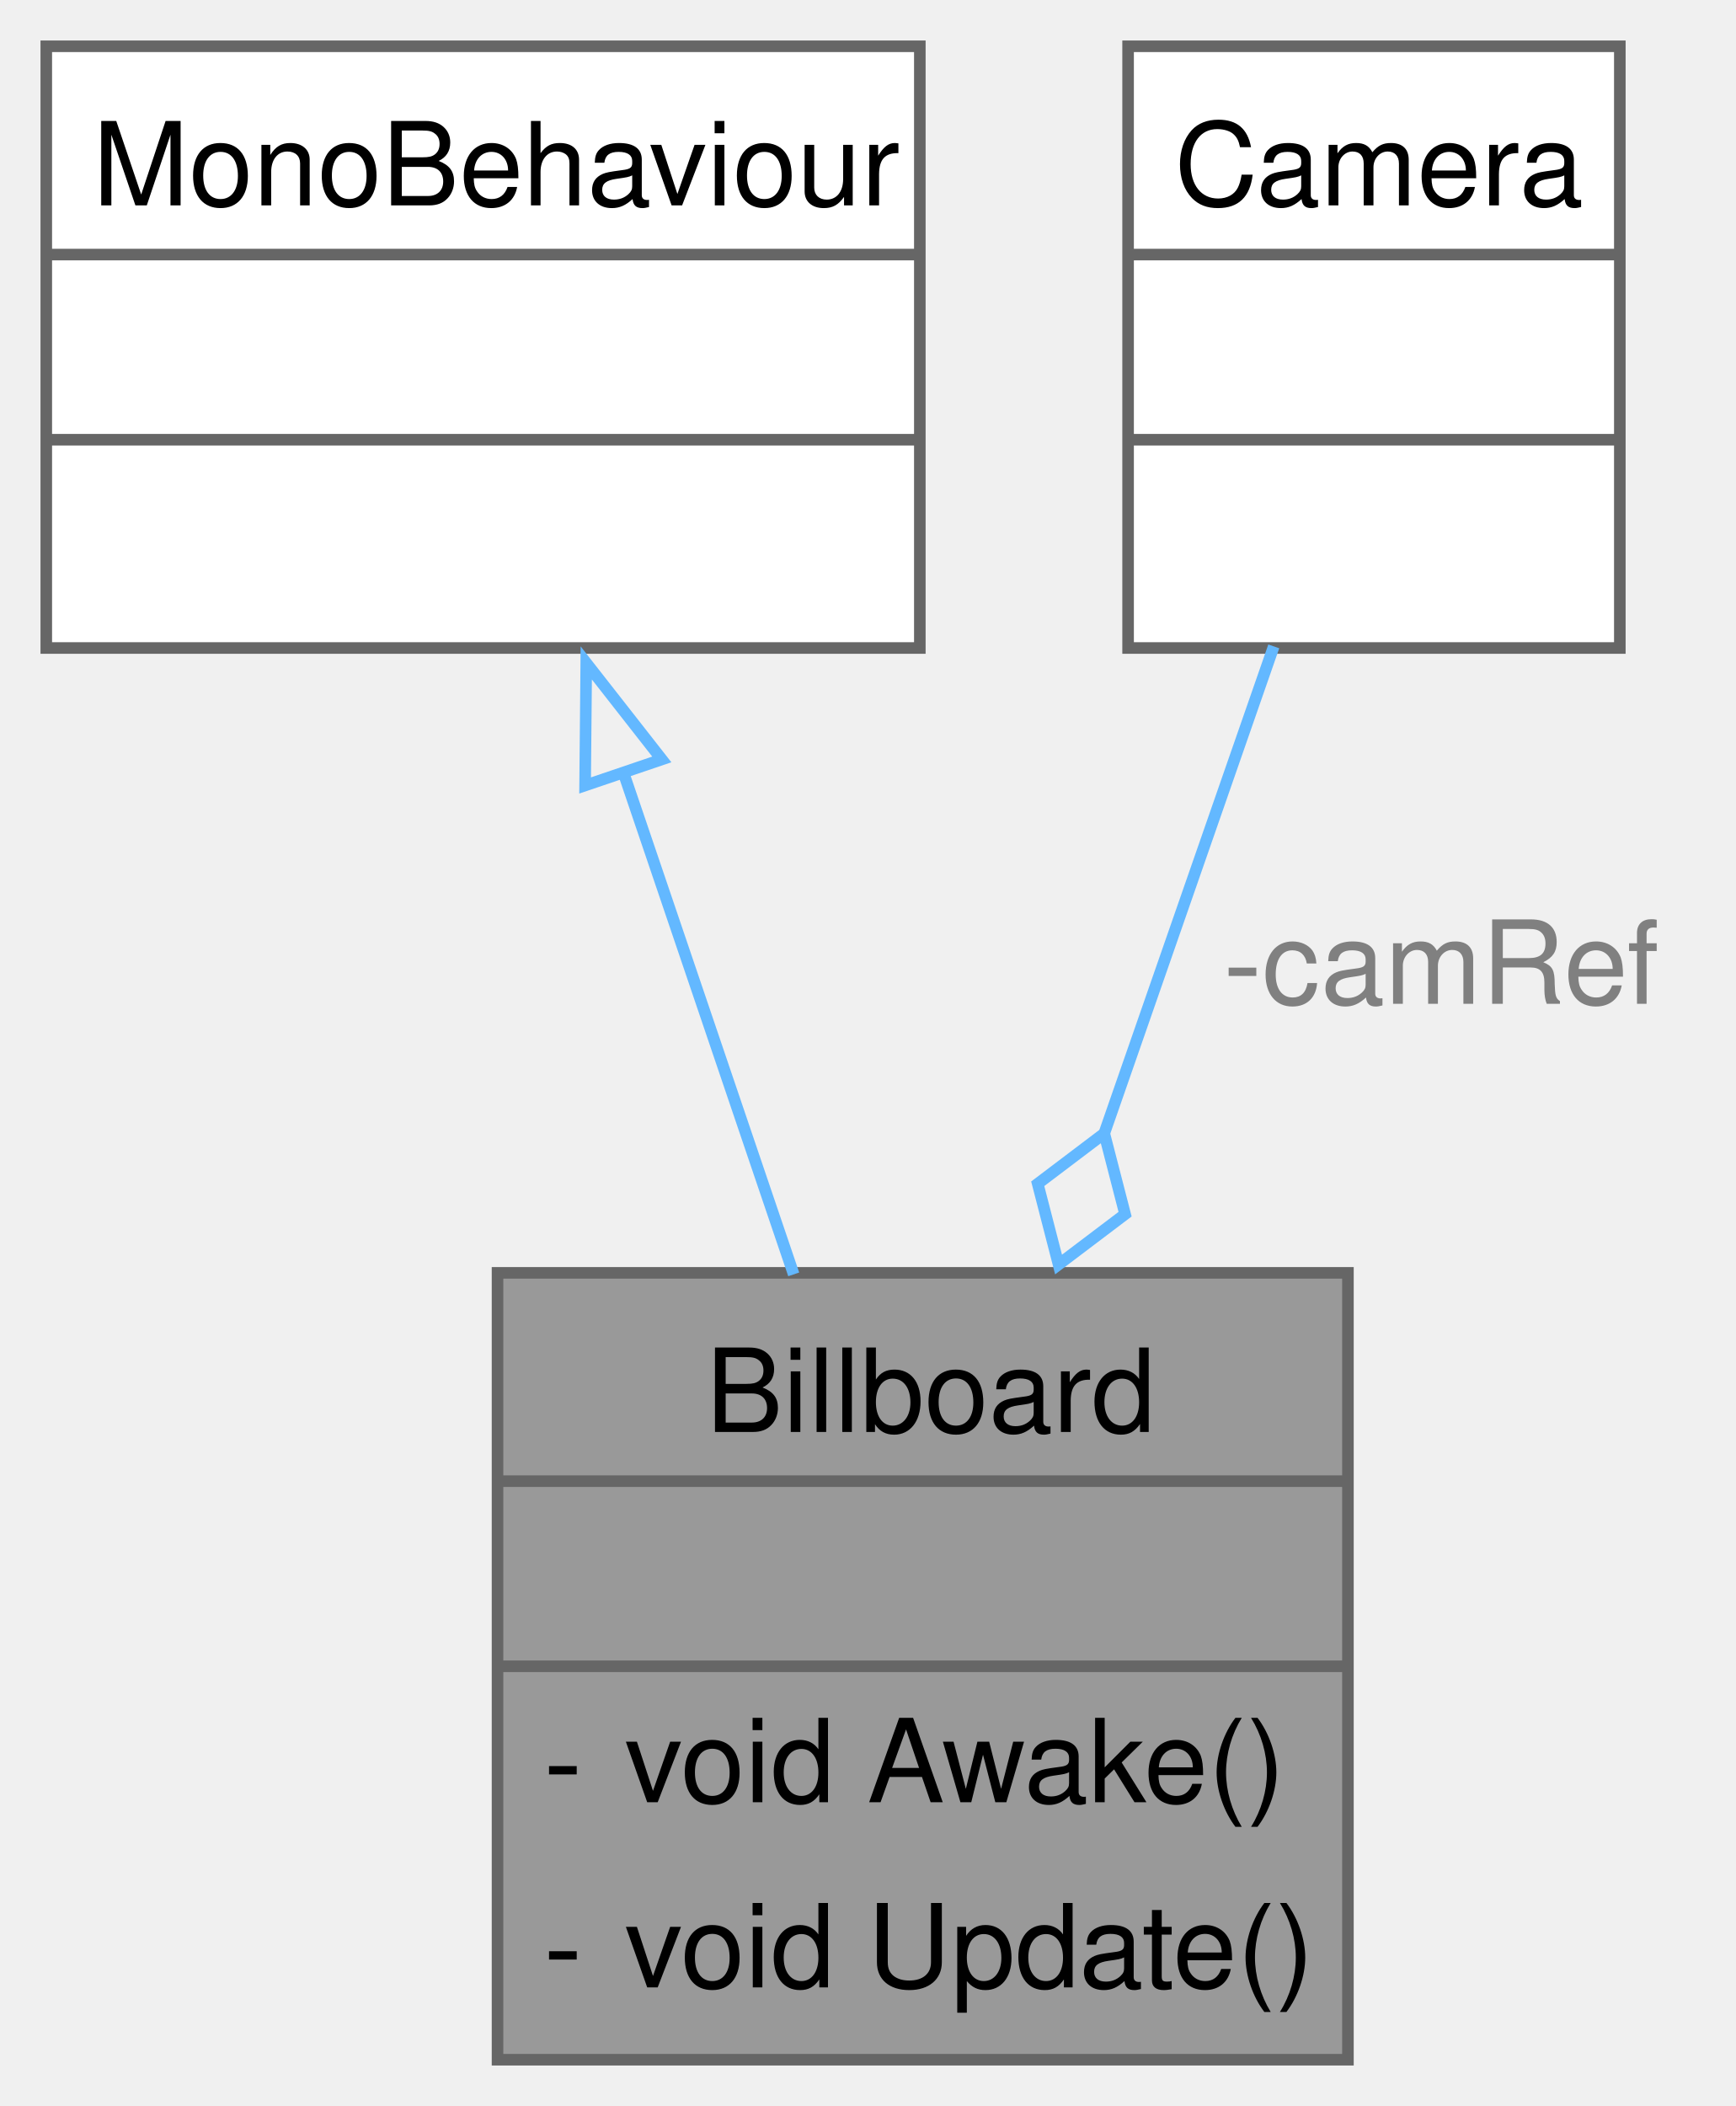
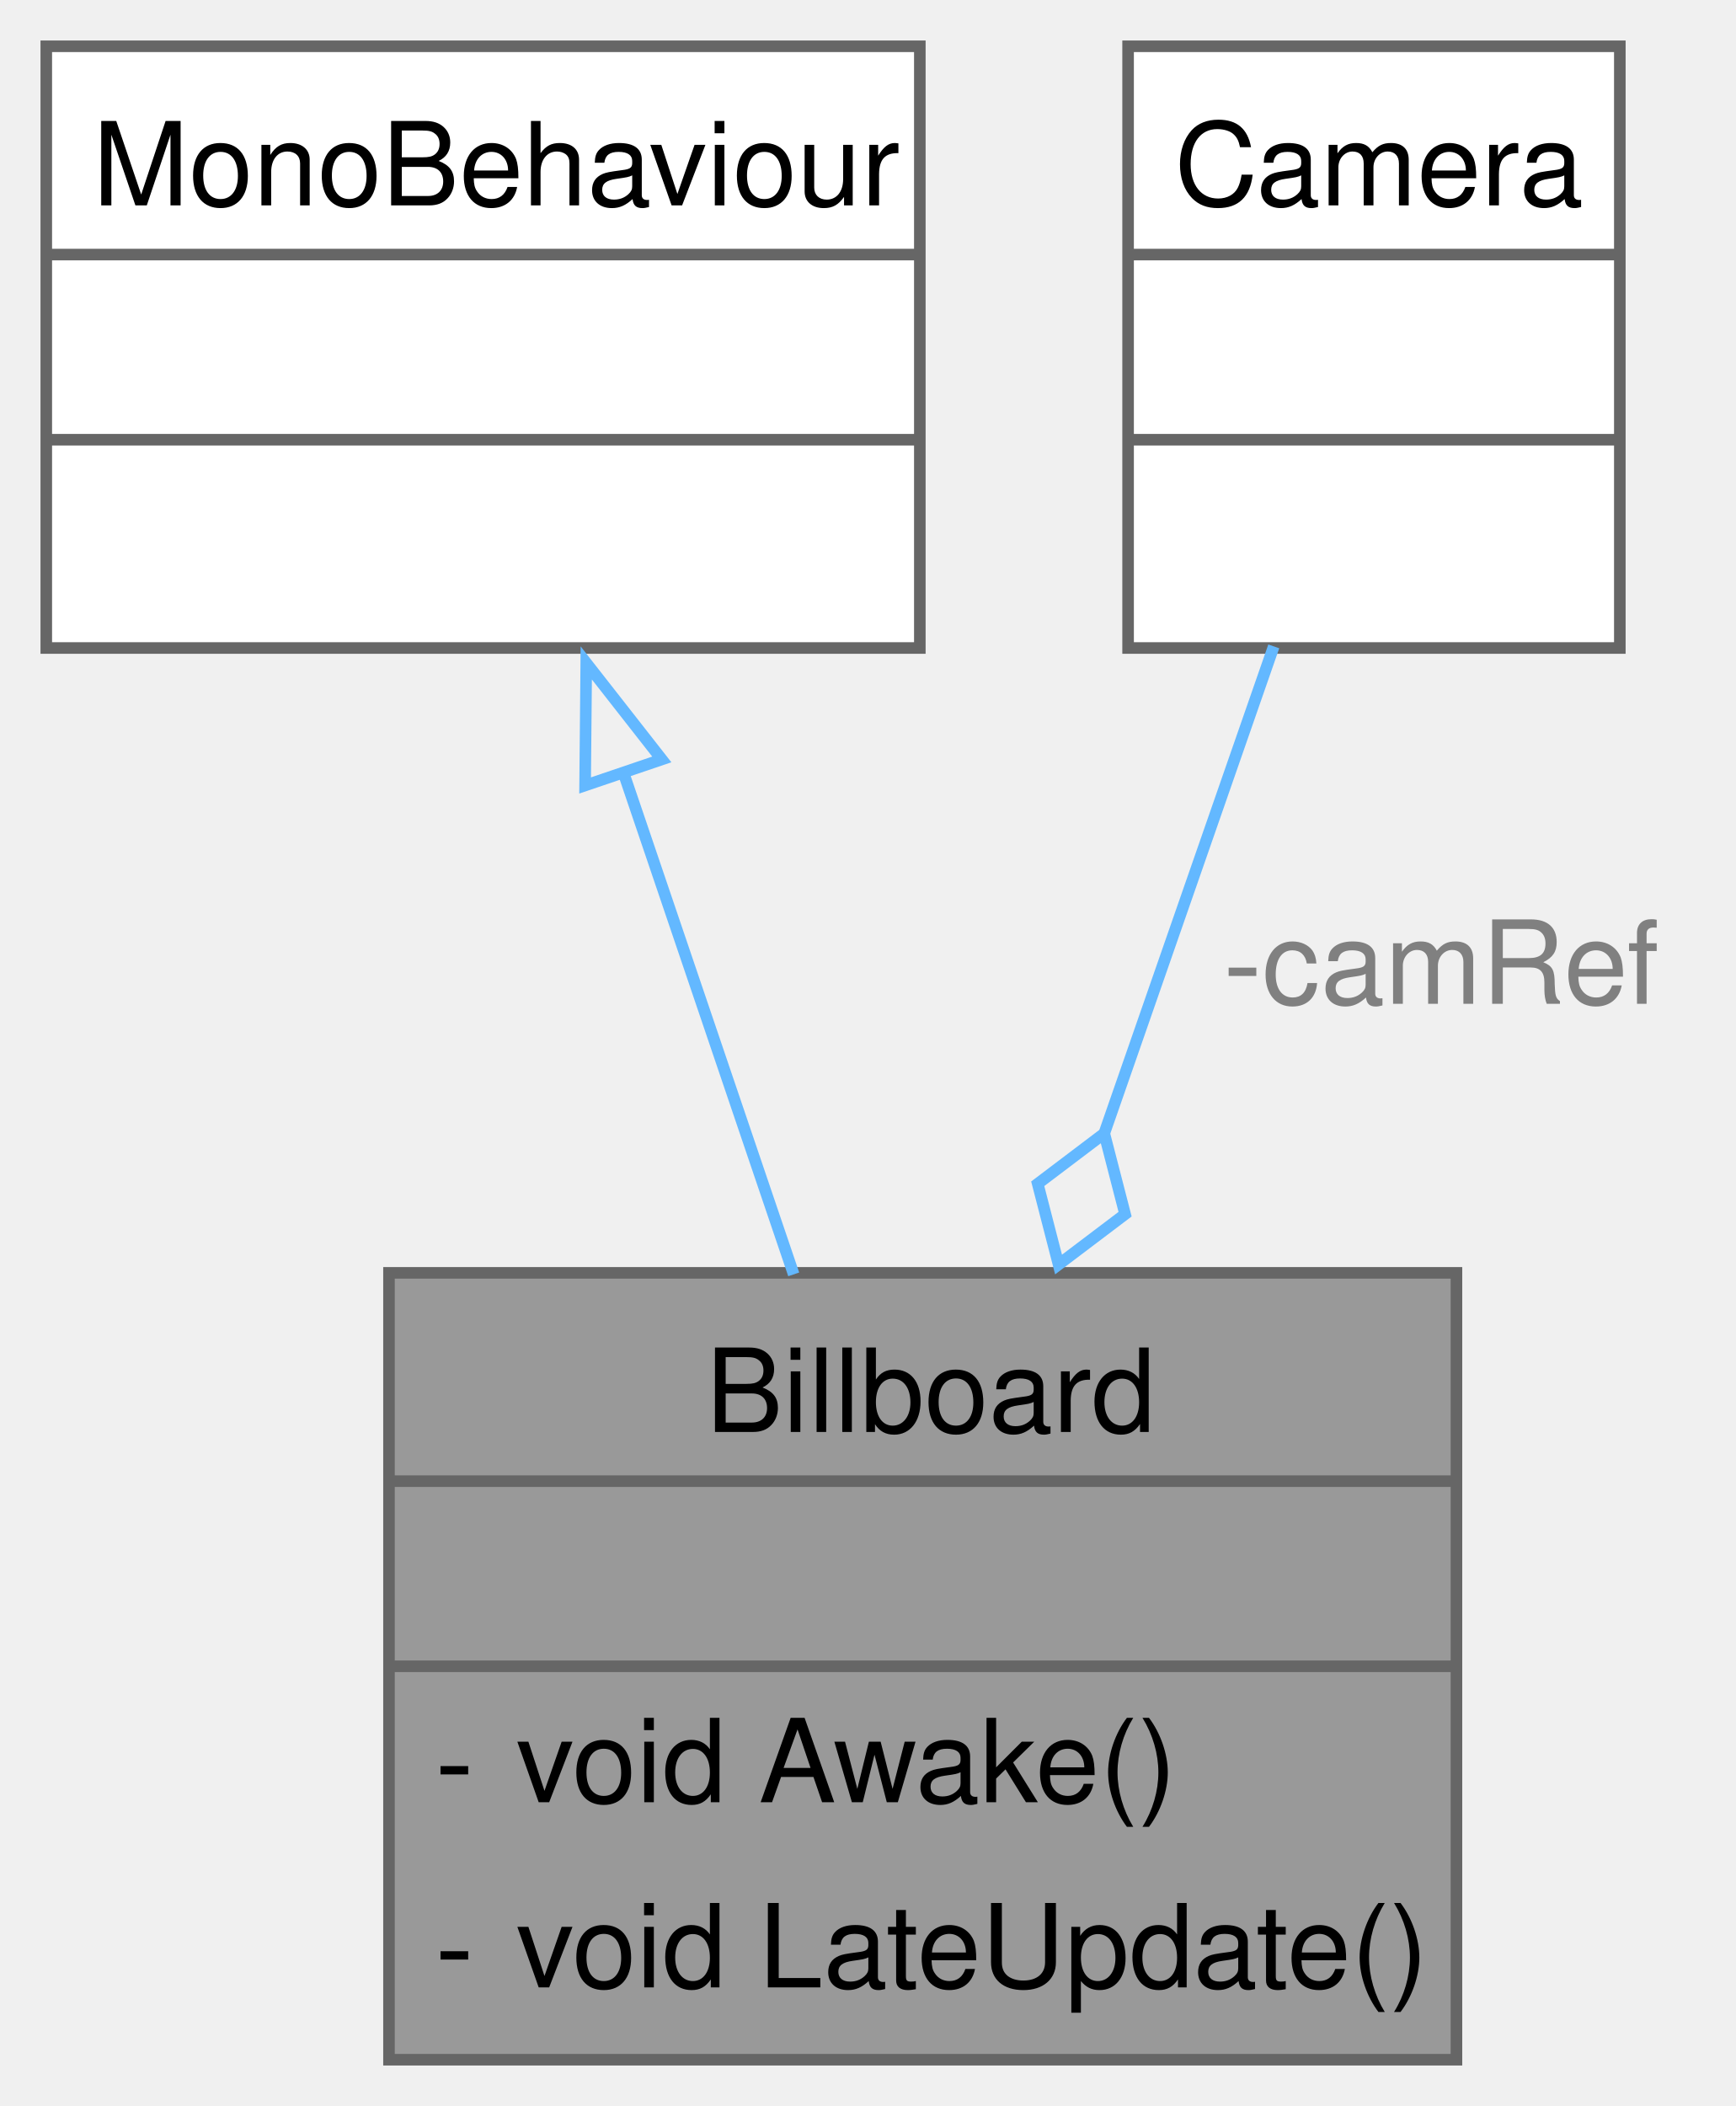
<svg xmlns="http://www.w3.org/2000/svg" xmlns:xlink="http://www.w3.org/1999/xlink" width="150pt" height="182pt" viewBox="0.00 0.00 150.00 182.00">
  <g id="graph0" class="graph" transform="scale(1 1) rotate(0) translate(4 178)">
    <g id="Node000001" class="node">
      <g id="a_Node000001">
        <a xlink:title="A simple component, that makes the transform follow the camera.">
-           <polygon fill="#999999" stroke="none" points="112.5,-68 39,-68 39,0 112.5,0 112.5,-68" />
+           <polygon fill="#999999" stroke="none" points="121.88,-68 29.62,-68 29.62,0 121.88,0 121.88,-68" />
          <text xml:space="preserve" text-anchor="start" x="57" y="-54.25" font-family="Helvetica,sans-Serif" font-size="10.00">Billboard</text>
          <text xml:space="preserve" text-anchor="start" x="74.25" y="-38.25" font-family="Helvetica,sans-Serif" font-size="10.00"> </text>
-           <text xml:space="preserve" text-anchor="start" x="43" y="-22.25" font-family="Helvetica,sans-Serif" font-size="10.00">-</text>
-           <text xml:space="preserve" text-anchor="start" x="50" y="-22.25" font-family="Helvetica,sans-Serif" font-size="10.00">void Awake()</text>
-           <text xml:space="preserve" text-anchor="start" x="43" y="-6.25" font-family="Helvetica,sans-Serif" font-size="10.00">-</text>
-           <text xml:space="preserve" text-anchor="start" x="50" y="-6.25" font-family="Helvetica,sans-Serif" font-size="10.00">void Update()</text>
-           <polygon fill="#666666" stroke="#666666" points="39,-50 39,-50 112.5,-50 112.5,-50 39,-50" />
-           <polygon fill="#666666" stroke="#666666" points="39,-34 39,-34 112.5,-34 112.5,-34 39,-34" />
-           <polygon fill="none" stroke="#666666" points="39,0 39,-68 112.5,-68 112.5,0 39,0" />
+           <text xml:space="preserve" text-anchor="start" x="33.62" y="-22.25" font-family="Helvetica,sans-Serif" font-size="10.00">-</text>
+           <text xml:space="preserve" text-anchor="start" x="40.62" y="-22.25" font-family="Helvetica,sans-Serif" font-size="10.00">void Awake()</text>
+           <text xml:space="preserve" text-anchor="start" x="33.62" y="-6.25" font-family="Helvetica,sans-Serif" font-size="10.00">-</text>
+           <text xml:space="preserve" text-anchor="start" x="40.62" y="-6.25" font-family="Helvetica,sans-Serif" font-size="10.00">void LateUpdate()</text>
+           <polygon fill="#666666" stroke="#666666" points="29.62,-50 29.62,-50 121.88,-50 121.88,-50 29.62,-50" />
+           <polygon fill="#666666" stroke="#666666" points="29.62,-34 29.62,-34 121.88,-34 121.88,-34 29.62,-34" />
+           <polygon fill="none" stroke="#666666" points="29.62,0 29.62,-68 121.88,-68 121.88,0 29.62,0" />
        </a>
      </g>
    </g>
    <g id="Node000002" class="node">
      <g id="a_Node000002">
        <a xlink:href="$class_mono_behaviour.html" xlink:title=" ">
          <polygon fill="white" stroke="none" points="75.5,-174 0,-174 0,-122 75.5,-122 75.5,-174" />
          <text xml:space="preserve" text-anchor="start" x="4" y="-160.25" font-family="Helvetica,sans-Serif" font-size="10.00">MonoBehaviour</text>
          <text xml:space="preserve" text-anchor="start" x="36.25" y="-144.25" font-family="Helvetica,sans-Serif" font-size="10.00"> </text>
          <text xml:space="preserve" text-anchor="start" x="36.25" y="-128.25" font-family="Helvetica,sans-Serif" font-size="10.00"> </text>
          <polygon fill="#666666" stroke="#666666" points="0,-156 0,-156 75.5,-156 75.5,-156 0,-156" />
          <polygon fill="#666666" stroke="#666666" points="0,-140 0,-140 75.5,-140 75.5,-140 0,-140" />
          <polygon fill="none" stroke="#666666" points="0,-122 0,-174 75.5,-174 75.5,-122 0,-122" />
        </a>
      </g>
    </g>
    <g id="edge3_Node000001_Node000002" class="edge">
      <g id="a_edge3_Node000001_Node000002">
        <a xlink:title=" ">
          <path fill="none" stroke="#63b8ff" d="M49.81,-111.45C54.55,-97.48 59.95,-81.56 64.6,-67.87" />
          <polygon fill="none" stroke="#63b8ff" points="46.57,-110.12 46.67,-120.71 53.2,-112.37 46.57,-110.12" />
        </a>
      </g>
    </g>
    <g id="Node000003" class="node">
      <g id="a_Node000003">
        <a xlink:title=" ">
          <polygon fill="white" stroke="none" points="136,-174 93.5,-174 93.5,-122 136,-122 136,-174" />
          <text xml:space="preserve" text-anchor="start" x="97.5" y="-160.25" font-family="Helvetica,sans-Serif" font-size="10.00">Camera</text>
          <text xml:space="preserve" text-anchor="start" x="113.25" y="-144.25" font-family="Helvetica,sans-Serif" font-size="10.00"> </text>
          <text xml:space="preserve" text-anchor="start" x="113.25" y="-128.25" font-family="Helvetica,sans-Serif" font-size="10.00"> </text>
          <polygon fill="#666666" stroke="#666666" points="93.5,-156 93.5,-156 136,-156 136,-156 93.5,-156" />
          <polygon fill="#666666" stroke="#666666" points="93.5,-140 93.5,-140 136,-140 136,-140 93.5,-140" />
          <polygon fill="none" stroke="#666666" points="93.5,-122 93.5,-174 136,-174 136,-122 93.5,-122" />
        </a>
      </g>
    </g>
    <g id="edge4_Node000001_Node000003" class="edge">
      <g id="a_edge4_Node000001_Node000003">
        <a xlink:title=" ">
          <path fill="none" stroke="#63b8ff" d="M106.09,-122.14C101.79,-109.78 96.45,-94.45 91.46,-80.11" />
          <polygon fill="none" stroke="#63b8ff" points="91.44,-80.05 85.69,-75.7 87.49,-68.72 93.24,-73.07 91.44,-80.05" />
        </a>
      </g>
      <text xml:space="preserve" text-anchor="start" x="101.74" y="-91.25" font-family="Helvetica,sans-Serif" font-size="10.00" fill="grey">-camRef</text>
    </g>
  </g>
</svg>
